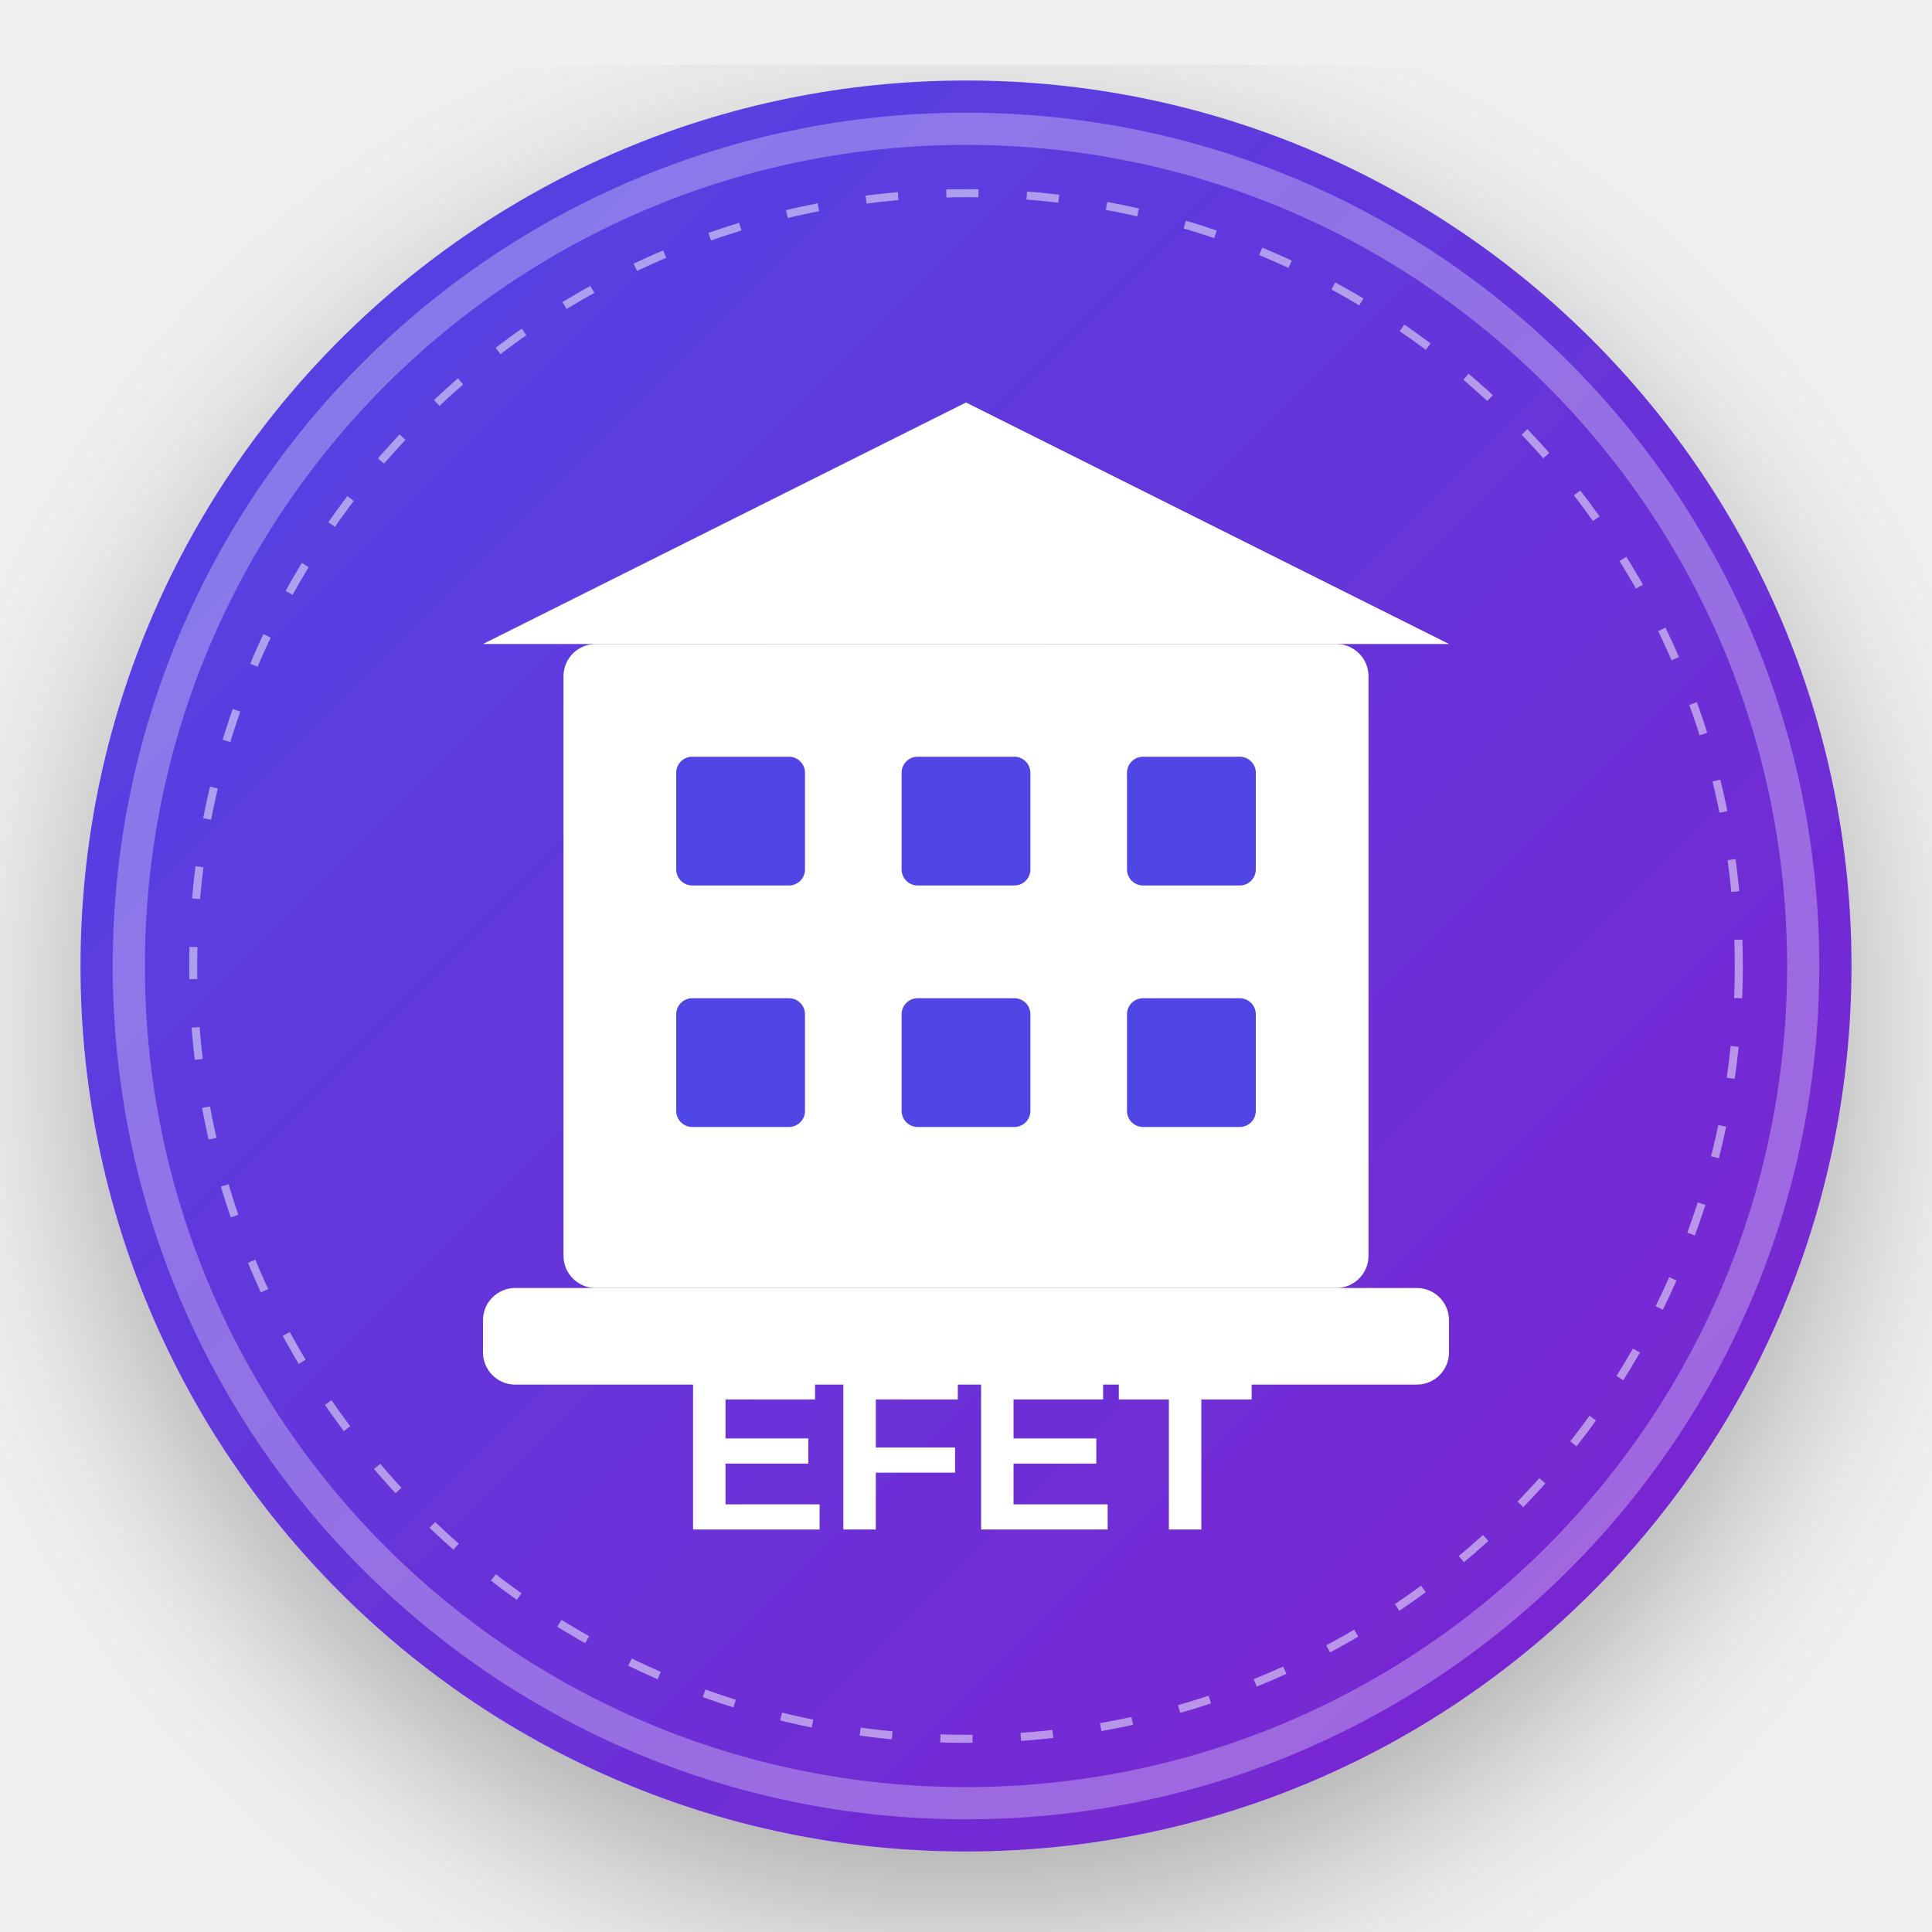
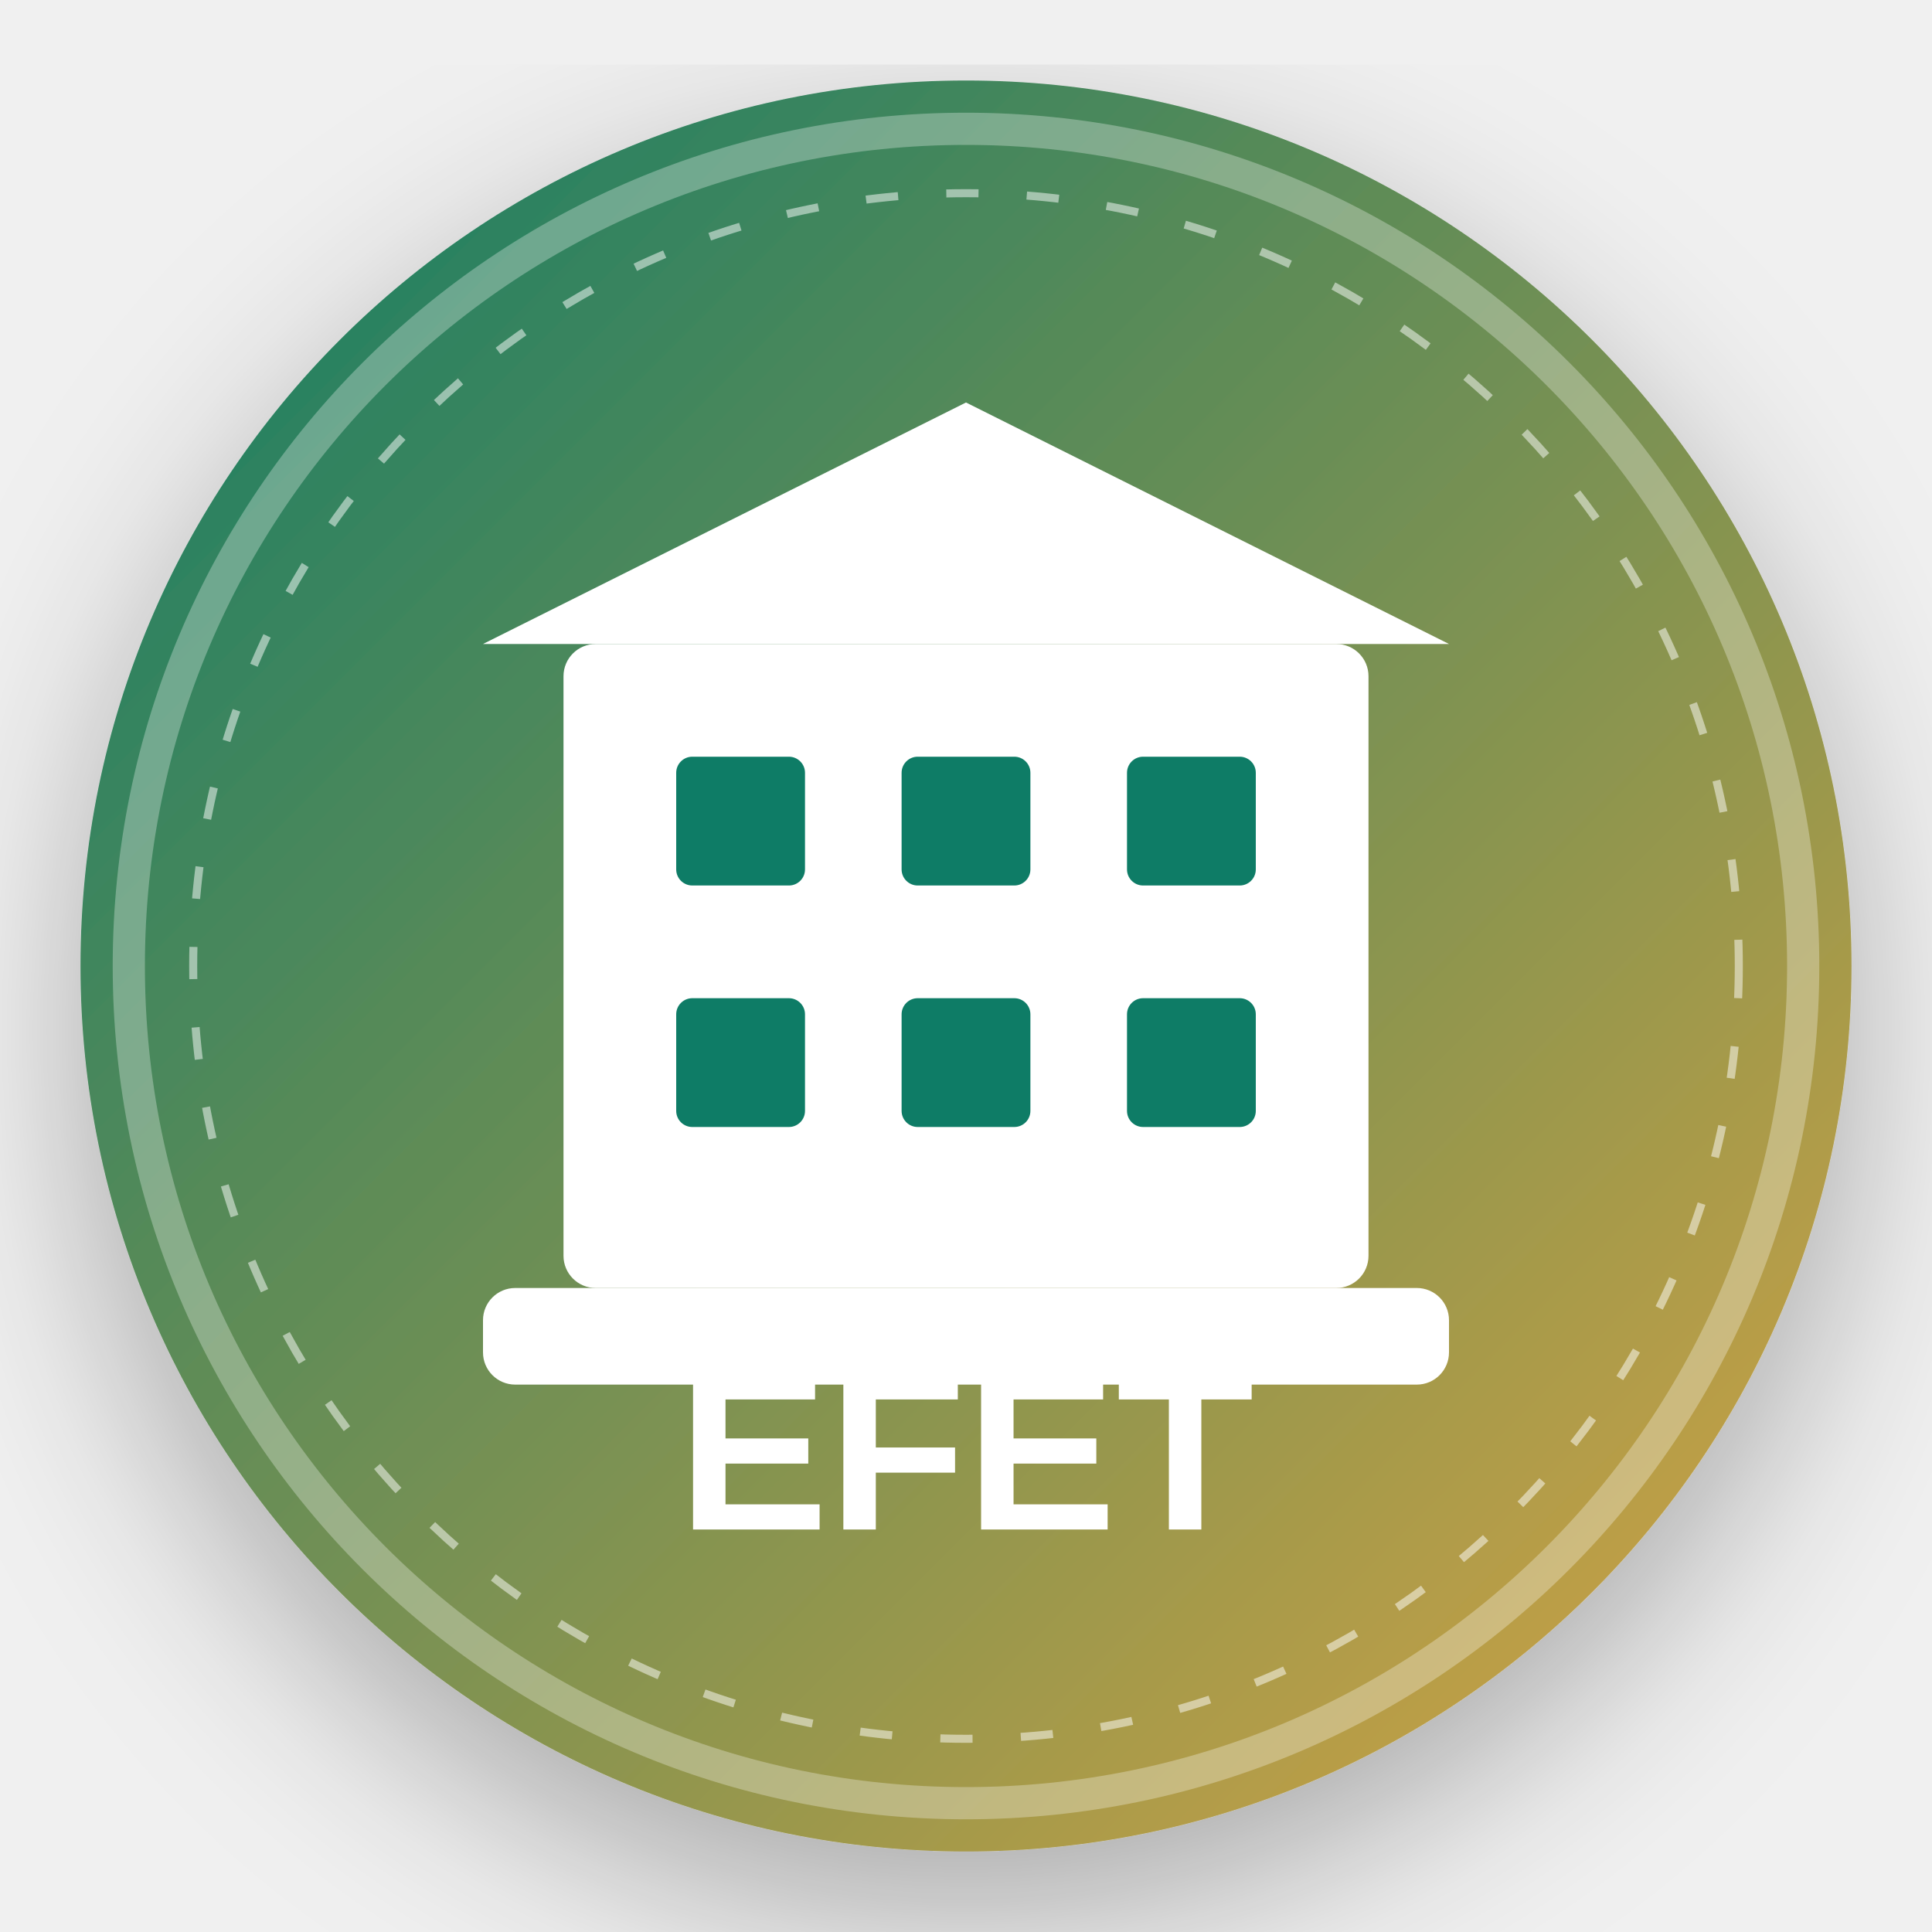
<svg xmlns="http://www.w3.org/2000/svg" width="120" height="120" viewBox="0 0 120 120">
  <defs>
    <linearGradient id="logoGradient" x1="0%" y1="0%" x2="100%" y2="100%">
-       <stop offset="0%" stop-color="#4F46E5" />
-       <stop offset="100%" stop-color="#7E22CE" />
+       <stop offset="0%" stop-color="#0e7c66" />
+       <stop offset="100%" stop-color="#d9a441" />
    </linearGradient>
    <filter id="shadow" x="-10%" y="-10%" width="120%" height="120%">
      <feDropShadow dx="0" dy="4" stdDeviation="6" flood-color="#000" flood-opacity="0.3" />
    </filter>
  </defs>
  <circle cx="60" cy="60" r="55" fill="url(#logoGradient)" filter="url(#shadow)" />
  <circle cx="60" cy="60" r="52" fill="none" stroke="white" stroke-width="2" stroke-opacity="0.3" />
  <g fill="white">
    <path d="M60,25 L90,40 L30,40 Z" fill="white" />
    <rect x="35" y="40" width="50" height="40" rx="2" fill="white" />
-     <rect x="42" y="47" width="8" height="8" rx="1" fill="#4F46E5" />
-     <rect x="56" y="47" width="8" height="8" rx="1" fill="#4F46E5" />
-     <rect x="70" y="47" width="8" height="8" rx="1" fill="#4F46E5" />
-     <rect x="42" y="62" width="8" height="8" rx="1" fill="#4F46E5" />
-     <rect x="56" y="62" width="8" height="8" rx="1" fill="#4F46E5" />
-     <rect x="70" y="62" width="8" height="8" rx="1" fill="#4F46E5" />
+     <rect x="42" y="47" width="8" height="8" rx="1" fill="#0e7c66" />
+     <rect x="56" y="47" width="8" height="8" rx="1" fill="#0e7c66" />
+     <rect x="70" y="47" width="8" height="8" rx="1" fill="#0e7c66" />
+     <rect x="42" y="62" width="8" height="8" rx="1" fill="#0e7c66" />
+     <rect x="56" y="62" width="8" height="8" rx="1" fill="#0e7c66" />
+     <rect x="70" y="62" width="8" height="8" rx="1" fill="#0e7c66" />
    <rect x="30" y="80" width="60" height="6" rx="2" fill="white" />
    <text x="60" y="95" font-family="Arial, sans-serif" font-weight="bold" font-size="14" text-anchor="middle" fill="white">EFET</text>
  </g>
  <circle cx="60" cy="60" r="48" fill="none" stroke="white" stroke-width="0.5" stroke-opacity="0.5" stroke-dasharray="2,3" />
</svg>
